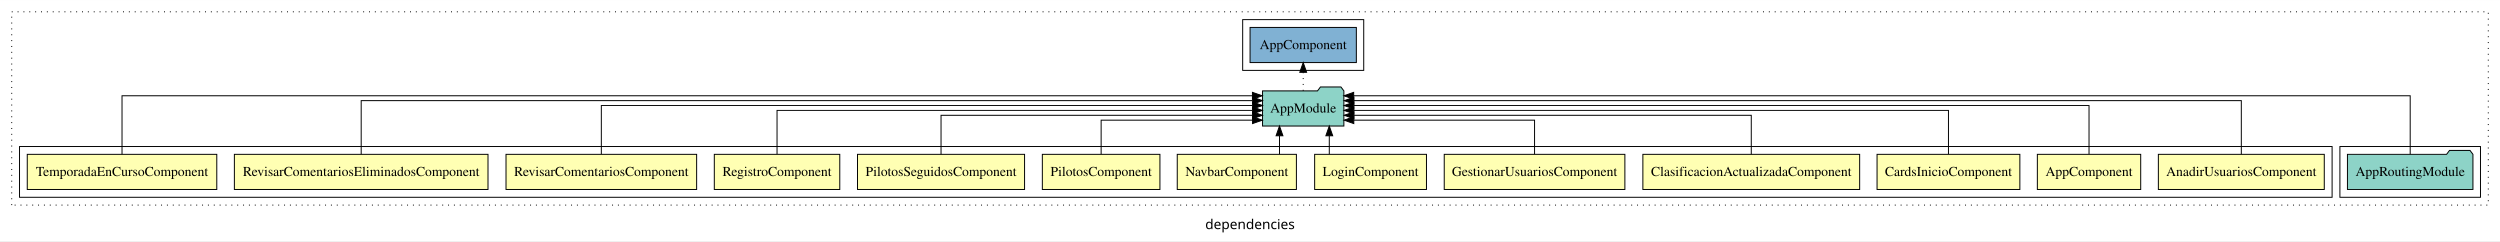
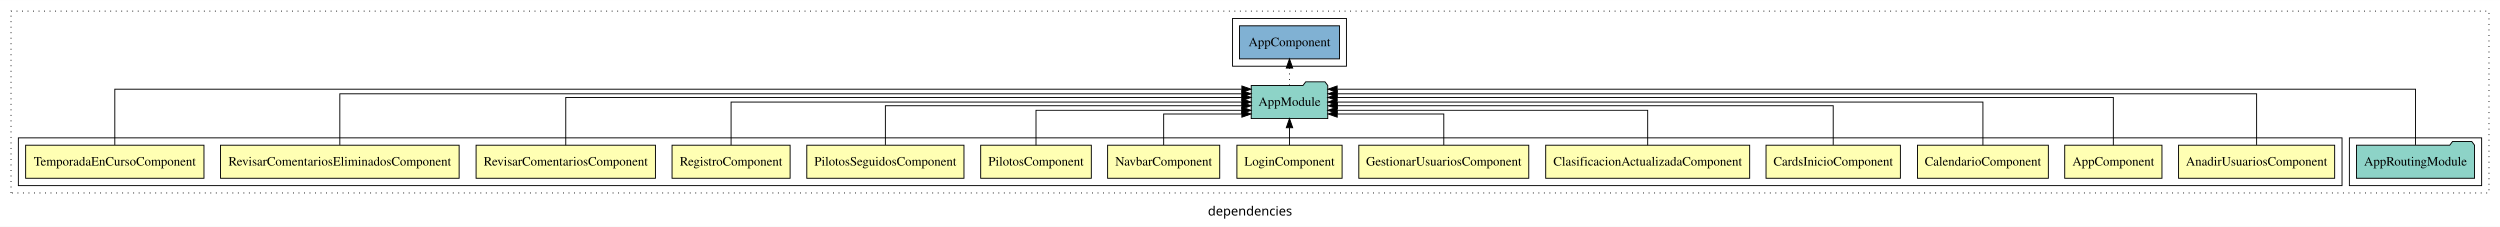
- <svg xmlns="http://www.w3.org/2000/svg" width="2561pt" height="247pt" viewBox="0.00 0.00 2561.00 246.80">
+ <svg xmlns="http://www.w3.org/2000/svg" width="2722pt" height="247pt" viewBox="0.00 0.00 2722.00 246.80">
  <g id="graph0" class="graph" transform="scale(1 1) rotate(0) translate(4 242.8)">
-     <polygon fill="white" stroke="transparent" points="-4,4 -4,-242.8 2557,-242.8 2557,4 -4,4" />
-     <text text-anchor="middle" x="1276.5" y="-8.2" font-family="sans-serif" font-size="14.00">dependencies</text>
+     <polygon fill="white" stroke="transparent" points="-4,4 -4,-242.8 2718,-242.8 2718,4 -4,4" />
+     <text text-anchor="middle" x="1357" y="-8.2" font-family="sans-serif" font-size="14.00">dependencies</text>
    <g id="clust1" class="cluster">
-       <polygon fill="none" stroke="black" stroke-dasharray="1,5" points="8,-32.8 8,-230.8 2545,-230.8 2545,-32.8 8,-32.8" />
+       <polygon fill="none" stroke="black" stroke-dasharray="1,5" points="8,-32.8 8,-230.8 2706,-230.8 2706,-32.8 8,-32.8" />
    </g>
-     <g id="clust16" class="cluster">
-       <polygon fill="none" stroke="black" points="2393,-40.8 2393,-92.8 2537,-92.8 2537,-40.8 2393,-40.8" />
+     <g id="clust17" class="cluster">
+       <polygon fill="none" stroke="black" points="2554,-40.8 2554,-92.8 2698,-92.8 2698,-40.8 2554,-40.8" />
    </g>
-     <g id="clust18" class="cluster">
-       <polygon fill="none" stroke="black" points="1269,-170.8 1269,-222.8 1393,-222.8 1393,-170.8 1269,-170.8" />
+     <g id="clust19" class="cluster">
+       <polygon fill="none" stroke="black" points="1338,-170.8 1338,-222.8 1462,-222.8 1462,-170.8 1338,-170.8" />
    </g>
    <g id="clust2" class="cluster">
-       <polygon fill="none" stroke="black" points="16,-40.8 16,-92.8 2385,-92.8 2385,-40.8 16,-40.8" />
+       <polygon fill="none" stroke="black" points="16,-40.8 16,-92.8 2546,-92.8 2546,-40.8 16,-40.8" />
    </g>
    <g id="node1" class="node">
-       <polygon fill="#ffffb3" stroke="black" points="2376.98,-84.8 2207.02,-84.8 2207.02,-48.8 2376.98,-48.8 2376.98,-84.8" />
-       <text text-anchor="middle" x="2292" y="-62.6" font-family="Times,serif" font-size="14.00">AnadirUsuariosComponent</text>
+       <polygon fill="#ffffb3" stroke="black" points="2537.98,-84.8 2368.02,-84.8 2368.02,-48.8 2537.98,-48.8 2537.98,-84.8" />
+       <text text-anchor="middle" x="2453" y="-62.6" font-family="Times,serif" font-size="14.00">AnadirUsuariosComponent</text>
    </g>
-     <g id="node14" class="node">
-       <polygon fill="#8dd3c7" stroke="black" points="1372.66,-149.8 1369.66,-153.8 1348.66,-153.8 1345.66,-149.8 1289.34,-149.8 1289.34,-113.8 1372.66,-113.8 1372.66,-149.8" />
-       <text text-anchor="middle" x="1331" y="-127.6" font-family="Times,serif" font-size="14.00">AppModule</text>
+     <g id="node15" class="node">
+       <polygon fill="#8dd3c7" stroke="black" points="1441.66,-149.8 1438.66,-153.8 1417.66,-153.8 1414.66,-149.8 1358.34,-149.8 1358.34,-113.8 1441.66,-113.8 1441.66,-149.8" />
+       <text text-anchor="middle" x="1400" y="-127.6" font-family="Times,serif" font-size="14.00">AppModule</text>
    </g>
    <g id="edge1" class="edge">
-       <path fill="none" stroke="black" d="M2292,-84.84C2292,-106.46 2292,-139.8 2292,-139.8 2292,-139.8 1382.91,-139.8 1382.91,-139.8" />
-       <polygon fill="black" stroke="black" points="1382.91,-136.3 1372.91,-139.8 1382.91,-143.3 1382.91,-136.3" />
+       <path fill="none" stroke="black" d="M2453,-85.09C2453,-107.01 2453,-140.8 2453,-140.8 2453,-140.8 1451.93,-140.8 1451.93,-140.8" />
+       <polygon fill="black" stroke="black" points="1451.93,-137.3 1441.93,-140.8 1451.93,-144.3 1451.93,-137.3" />
    </g>
    <g id="node2" class="node">
-       <polygon fill="#ffffb3" stroke="black" points="2188.94,-84.8 2083.06,-84.8 2083.06,-48.8 2188.94,-48.8 2188.94,-84.8" />
-       <text text-anchor="middle" x="2136" y="-62.6" font-family="Times,serif" font-size="14.00">AppComponent</text>
+       <polygon fill="#ffffb3" stroke="black" points="2349.94,-84.8 2244.06,-84.8 2244.06,-48.8 2349.94,-48.8 2349.94,-84.8" />
+       <text text-anchor="middle" x="2297" y="-62.6" font-family="Times,serif" font-size="14.00">AppComponent</text>
    </g>
    <g id="edge2" class="edge">
-       <path fill="none" stroke="black" d="M2136,-85.02C2136,-105.17 2136,-134.8 2136,-134.8 2136,-134.8 1382.87,-134.8 1382.87,-134.8" />
-       <polygon fill="black" stroke="black" points="1382.87,-131.3 1372.87,-134.8 1382.87,-138.3 1382.87,-131.3" />
+       <path fill="none" stroke="black" d="M2297,-84.83C2297,-105.57 2297,-136.8 2297,-136.8 2297,-136.8 1451.76,-136.8 1451.76,-136.8" />
+       <polygon fill="black" stroke="black" points="1451.76,-133.3 1441.76,-136.8 1451.76,-140.3 1451.76,-133.3" />
    </g>
    <g id="node3" class="node">
+       <polygon fill="#ffffb3" stroke="black" points="2226.25,-84.8 2083.75,-84.8 2083.75,-48.8 2226.25,-48.8 2226.25,-84.8" />
+       <text text-anchor="middle" x="2155" y="-62.6" font-family="Times,serif" font-size="14.00">CalendarioComponent</text>
+     </g>
+     <g id="edge3" class="edge">
+       <path fill="none" stroke="black" d="M2155,-84.91C2155,-104.14 2155,-131.8 2155,-131.8 2155,-131.8 1451.67,-131.8 1451.67,-131.8" />
+       <polygon fill="black" stroke="black" points="1451.67,-128.3 1441.67,-131.8 1451.67,-135.3 1451.67,-128.3" />
+     </g>
+     <g id="node4" class="node">
      <polygon fill="#ffffb3" stroke="black" points="2065.15,-84.8 1918.85,-84.8 1918.85,-48.8 2065.15,-48.8 2065.15,-84.8" />
      <text text-anchor="middle" x="1992" y="-62.6" font-family="Times,serif" font-size="14.00">CardsInicioComponent</text>
    </g>
-     <g id="edge3" class="edge">
-       <path fill="none" stroke="black" d="M1992,-85.02C1992,-103.63 1992,-129.8 1992,-129.8 1992,-129.8 1382.85,-129.8 1382.85,-129.8" />
-       <polygon fill="black" stroke="black" points="1382.85,-126.3 1372.85,-129.8 1382.85,-133.3 1382.85,-126.3" />
+     <g id="edge4" class="edge">
+       <path fill="none" stroke="black" d="M1992,-85.1C1992,-103.07 1992,-127.8 1992,-127.8 1992,-127.8 1452.1,-127.8 1452.1,-127.8" />
+       <polygon fill="black" stroke="black" points="1452.1,-124.3 1442.1,-127.8 1452.1,-131.3 1452.1,-124.3" />
    </g>
-     <g id="node4" class="node">
+     <g id="node5" class="node">
      <polygon fill="#ffffb3" stroke="black" points="1901.04,-84.8 1678.96,-84.8 1678.96,-48.8 1901.04,-48.8 1901.04,-84.8" />
      <text text-anchor="middle" x="1790" y="-62.6" font-family="Times,serif" font-size="14.00">ClasificacionActualizadaComponent</text>
    </g>
-     <g id="edge4" class="edge">
-       <path fill="none" stroke="black" d="M1790,-84.83C1790,-101.86 1790,-124.8 1790,-124.8 1790,-124.8 1382.95,-124.8 1382.95,-124.8" />
-       <polygon fill="black" stroke="black" points="1382.95,-121.3 1372.95,-124.8 1382.95,-128.3 1382.95,-121.3" />
+     <g id="edge5" class="edge">
+       <path fill="none" stroke="black" d="M1790,-84.83C1790,-101.2 1790,-122.8 1790,-122.8 1790,-122.8 1451.74,-122.8 1451.74,-122.8" />
+       <polygon fill="black" stroke="black" points="1451.74,-119.3 1441.74,-122.8 1451.74,-126.3 1451.74,-119.3" />
    </g>
-     <g id="node5" class="node">
+     <g id="node6" class="node">
      <polygon fill="#ffffb3" stroke="black" points="1660.53,-84.8 1475.47,-84.8 1475.47,-48.8 1660.53,-48.8 1660.53,-84.8" />
      <text text-anchor="middle" x="1568" y="-62.6" font-family="Times,serif" font-size="14.00">GestionarUsuariosComponent</text>
    </g>
-     <g id="edge5" class="edge">
-       <path fill="none" stroke="black" d="M1568,-85.04C1568,-100.37 1568,-119.8 1568,-119.8 1568,-119.8 1382.83,-119.8 1382.83,-119.8" />
-       <polygon fill="black" stroke="black" points="1382.83,-116.3 1372.83,-119.8 1382.83,-123.3 1382.83,-116.3" />
+     <g id="edge6" class="edge">
+       <path fill="none" stroke="black" d="M1568,-84.99C1568,-99.98 1568,-118.8 1568,-118.8 1568,-118.8 1451.96,-118.8 1451.96,-118.8" />
+       <polygon fill="black" stroke="black" points="1451.96,-115.3 1441.96,-118.8 1451.96,-122.3 1451.96,-115.3" />
    </g>
-     <g id="node6" class="node">
+     <g id="node7" class="node">
      <polygon fill="#ffffb3" stroke="black" points="1457.27,-84.8 1342.73,-84.8 1342.73,-48.8 1457.27,-48.8 1457.27,-84.8" />
      <text text-anchor="middle" x="1400" y="-62.6" font-family="Times,serif" font-size="14.00">LoginComponent</text>
    </g>
-     <g id="edge6" class="edge">
-       <path fill="none" stroke="black" d="M1357.72,-84.91C1357.72,-84.91 1357.72,-103.79 1357.72,-103.79" />
-       <polygon fill="black" stroke="black" points="1354.22,-103.79 1357.72,-113.79 1361.22,-103.79 1354.22,-103.79" />
+     <g id="edge7" class="edge">
+       <path fill="none" stroke="black" d="M1400,-84.91C1400,-84.91 1400,-103.79 1400,-103.79" />
+       <polygon fill="black" stroke="black" points="1396.5,-103.79 1400,-113.79 1403.5,-103.79 1396.5,-103.79" />
    </g>
-     <g id="node7" class="node">
+     <g id="node8" class="node">
      <polygon fill="#ffffb3" stroke="black" points="1324.03,-84.8 1201.97,-84.8 1201.97,-48.8 1324.03,-48.8 1324.03,-84.8" />
      <text text-anchor="middle" x="1263" y="-62.6" font-family="Times,serif" font-size="14.00">NavbarComponent</text>
    </g>
-     <g id="edge7" class="edge">
-       <path fill="none" stroke="black" d="M1306.72,-84.91C1306.72,-84.91 1306.72,-103.79 1306.72,-103.79" />
-       <polygon fill="black" stroke="black" points="1303.22,-103.79 1306.72,-113.79 1310.22,-103.79 1303.22,-103.79" />
+     <g id="edge8" class="edge">
+       <path fill="none" stroke="black" d="M1263,-84.99C1263,-99.98 1263,-118.8 1263,-118.8 1263,-118.8 1348.15,-118.8 1348.15,-118.8" />
+       <polygon fill="black" stroke="black" points="1348.15,-122.3 1358.15,-118.8 1348.15,-115.3 1348.15,-122.3" />
    </g>
-     <g id="node8" class="node">
+     <g id="node9" class="node">
      <polygon fill="#ffffb3" stroke="black" points="1184.23,-84.8 1063.77,-84.8 1063.77,-48.8 1184.23,-48.8 1184.23,-84.8" />
      <text text-anchor="middle" x="1124" y="-62.6" font-family="Times,serif" font-size="14.00">PilotosComponent</text>
    </g>
-     <g id="edge8" class="edge">
-       <path fill="none" stroke="black" d="M1124,-85.04C1124,-100.37 1124,-119.8 1124,-119.8 1124,-119.8 1279.11,-119.8 1279.11,-119.8" />
-       <polygon fill="black" stroke="black" points="1279.11,-123.3 1289.11,-119.8 1279.11,-116.3 1279.11,-123.3" />
+     <g id="edge9" class="edge">
+       <path fill="none" stroke="black" d="M1124,-84.83C1124,-101.2 1124,-122.8 1124,-122.8 1124,-122.8 1348.08,-122.8 1348.08,-122.8" />
+       <polygon fill="black" stroke="black" points="1348.08,-126.3 1358.08,-122.8 1348.08,-119.3 1348.08,-126.3" />
    </g>
-     <g id="node9" class="node">
+     <g id="node10" class="node">
      <polygon fill="#ffffb3" stroke="black" points="1045.57,-84.8 874.43,-84.8 874.43,-48.8 1045.57,-48.8 1045.57,-84.8" />
      <text text-anchor="middle" x="960" y="-62.6" font-family="Times,serif" font-size="14.00">PilotosSeguidosComponent</text>
    </g>
-     <g id="edge9" class="edge">
-       <path fill="none" stroke="black" d="M960,-84.83C960,-101.86 960,-124.8 960,-124.8 960,-124.8 1279.16,-124.8 1279.16,-124.8" />
-       <polygon fill="black" stroke="black" points="1279.16,-128.3 1289.16,-124.8 1279.16,-121.3 1279.16,-128.3" />
+     <g id="edge10" class="edge">
+       <path fill="none" stroke="black" d="M960,-85.1C960,-103.07 960,-127.8 960,-127.8 960,-127.8 1348.21,-127.8 1348.21,-127.8" />
+       <polygon fill="black" stroke="black" points="1348.21,-131.3 1358.21,-127.8 1348.21,-124.3 1348.21,-131.3" />
    </g>
-     <g id="node10" class="node">
+     <g id="node11" class="node">
      <polygon fill="#ffffb3" stroke="black" points="856.27,-84.8 727.73,-84.8 727.73,-48.8 856.27,-48.8 856.27,-84.8" />
      <text text-anchor="middle" x="792" y="-62.6" font-family="Times,serif" font-size="14.00">RegistroComponent</text>
    </g>
-     <g id="edge10" class="edge">
-       <path fill="none" stroke="black" d="M792,-85.02C792,-103.63 792,-129.8 792,-129.8 792,-129.8 1279.15,-129.8 1279.15,-129.8" />
-       <polygon fill="black" stroke="black" points="1279.15,-133.3 1289.15,-129.8 1279.15,-126.3 1279.15,-133.3" />
+     <g id="edge11" class="edge">
+       <path fill="none" stroke="black" d="M792,-84.91C792,-104.14 792,-131.8 792,-131.8 792,-131.8 1348.21,-131.8 1348.21,-131.8" />
+       <polygon fill="black" stroke="black" points="1348.21,-135.3 1358.21,-131.8 1348.21,-128.3 1348.21,-135.3" />
    </g>
-     <g id="node11" class="node">
+     <g id="node12" class="node">
      <polygon fill="#ffffb3" stroke="black" points="709.64,-84.8 514.36,-84.8 514.36,-48.8 709.64,-48.8 709.64,-84.8" />
      <text text-anchor="middle" x="612" y="-62.6" font-family="Times,serif" font-size="14.00">RevisarComentariosComponent</text>
    </g>
-     <g id="edge11" class="edge">
-       <path fill="none" stroke="black" d="M612,-85.02C612,-105.17 612,-134.8 612,-134.8 612,-134.8 1279.24,-134.8 1279.24,-134.8" />
-       <polygon fill="black" stroke="black" points="1279.24,-138.3 1289.24,-134.8 1279.24,-131.3 1279.24,-138.3" />
+     <g id="edge12" class="edge">
+       <path fill="none" stroke="black" d="M612,-84.83C612,-105.57 612,-136.8 612,-136.8 612,-136.8 1348.19,-136.8 1348.19,-136.8" />
+       <polygon fill="black" stroke="black" points="1348.19,-140.3 1358.19,-136.8 1348.19,-133.3 1348.19,-140.3" />
    </g>
-     <g id="node12" class="node">
+     <g id="node13" class="node">
      <polygon fill="#ffffb3" stroke="black" points="495.91,-84.8 236.09,-84.8 236.09,-48.8 495.91,-48.8 495.91,-84.8" />
      <text text-anchor="middle" x="366" y="-62.6" font-family="Times,serif" font-size="14.00">RevisarComentariosEliminadosComponent</text>
    </g>
-     <g id="edge12" class="edge">
-       <path fill="none" stroke="black" d="M366,-84.84C366,-106.46 366,-139.8 366,-139.8 366,-139.8 1279.23,-139.8 1279.23,-139.8" />
-       <polygon fill="black" stroke="black" points="1279.23,-143.3 1289.23,-139.8 1279.23,-136.3 1279.23,-143.3" />
+     <g id="edge13" class="edge">
+       <path fill="none" stroke="black" d="M366,-85.09C366,-107.01 366,-140.8 366,-140.8 366,-140.8 1348.19,-140.8 1348.19,-140.8" />
+       <polygon fill="black" stroke="black" points="1348.19,-144.3 1358.19,-140.8 1348.19,-137.3 1348.19,-144.3" />
    </g>
-     <g id="node13" class="node">
+     <g id="node14" class="node">
      <polygon fill="#ffffb3" stroke="black" points="218.08,-84.8 23.92,-84.8 23.92,-48.8 218.08,-48.8 218.08,-84.8" />
      <text text-anchor="middle" x="121" y="-62.6" font-family="Times,serif" font-size="14.00">TemporadaEnCursoComponent</text>
    </g>
-     <g id="edge13" class="edge">
-       <path fill="none" stroke="black" d="M121,-84.89C121,-107.93 121,-144.8 121,-144.8 121,-144.8 1279,-144.8 1279,-144.8" />
-       <polygon fill="black" stroke="black" points="1279,-148.3 1289,-144.8 1279,-141.3 1279,-148.3" />
+     <g id="edge14" class="edge">
+       <path fill="none" stroke="black" d="M121,-85.12C121,-108.46 121,-145.8 121,-145.8 121,-145.8 1348.17,-145.8 1348.17,-145.8" />
+       <polygon fill="black" stroke="black" points="1348.17,-149.3 1358.17,-145.8 1348.17,-142.3 1348.17,-149.3" />
+     </g>
+     <g id="node17" class="node">
+       <polygon fill="#80b1d3" stroke="black" points="1454.44,-214.8 1345.56,-214.8 1345.56,-178.8 1454.44,-178.8 1454.44,-214.8" />
+       <text text-anchor="middle" x="1400" y="-192.6" font-family="Times,serif" font-size="14.00">AppComponent </text>
+     </g>
+     <g id="edge16" class="edge">
+       <path fill="none" stroke="black" stroke-dasharray="1,5" d="M1400,-149.91C1400,-149.91 1400,-168.79 1400,-168.79" />
+       <polygon fill="black" stroke="black" points="1396.5,-168.79 1400,-178.79 1403.5,-168.79 1396.5,-168.79" />
    </g>
    <g id="node16" class="node">
-       <polygon fill="#80b1d3" stroke="black" points="1385.44,-214.8 1276.56,-214.8 1276.56,-178.8 1385.44,-178.8 1385.44,-214.8" />
-       <text text-anchor="middle" x="1331" y="-192.6" font-family="Times,serif" font-size="14.00">AppComponent </text>
+       <polygon fill="#8dd3c7" stroke="black" points="2690.28,-84.8 2687.28,-88.8 2666.28,-88.8 2663.28,-84.8 2561.72,-84.8 2561.72,-48.8 2690.28,-48.8 2690.28,-84.8" />
+       <text text-anchor="middle" x="2626" y="-62.6" font-family="Times,serif" font-size="14.00">AppRoutingModule</text>
    </g>
    <g id="edge15" class="edge">
-       <path fill="none" stroke="black" stroke-dasharray="1,5" d="M1331,-149.91C1331,-149.91 1331,-168.79 1331,-168.79" />
-       <polygon fill="black" stroke="black" points="1327.5,-168.79 1331,-178.79 1334.5,-168.79 1327.5,-168.79" />
-     </g>
-     <g id="node15" class="node">
-       <polygon fill="#8dd3c7" stroke="black" points="2529.28,-84.8 2526.28,-88.8 2505.28,-88.8 2502.28,-84.8 2400.72,-84.8 2400.72,-48.8 2529.28,-48.8 2529.28,-84.8" />
-       <text text-anchor="middle" x="2465" y="-62.6" font-family="Times,serif" font-size="14.00">AppRoutingModule</text>
-     </g>
-     <g id="edge14" class="edge">
-       <path fill="none" stroke="black" d="M2465,-84.89C2465,-107.93 2465,-144.8 2465,-144.8 2465,-144.8 1382.7,-144.8 1382.7,-144.8" />
-       <polygon fill="black" stroke="black" points="1382.7,-141.3 1372.7,-144.8 1382.7,-148.3 1382.7,-141.3" />
+       <path fill="none" stroke="black" d="M2626,-85.12C2626,-108.46 2626,-145.8 2626,-145.8 2626,-145.8 1451.85,-145.8 1451.85,-145.8" />
+       <polygon fill="black" stroke="black" points="1451.85,-142.3 1441.85,-145.8 1451.85,-149.3 1451.85,-142.3" />
    </g>
  </g>
</svg>
